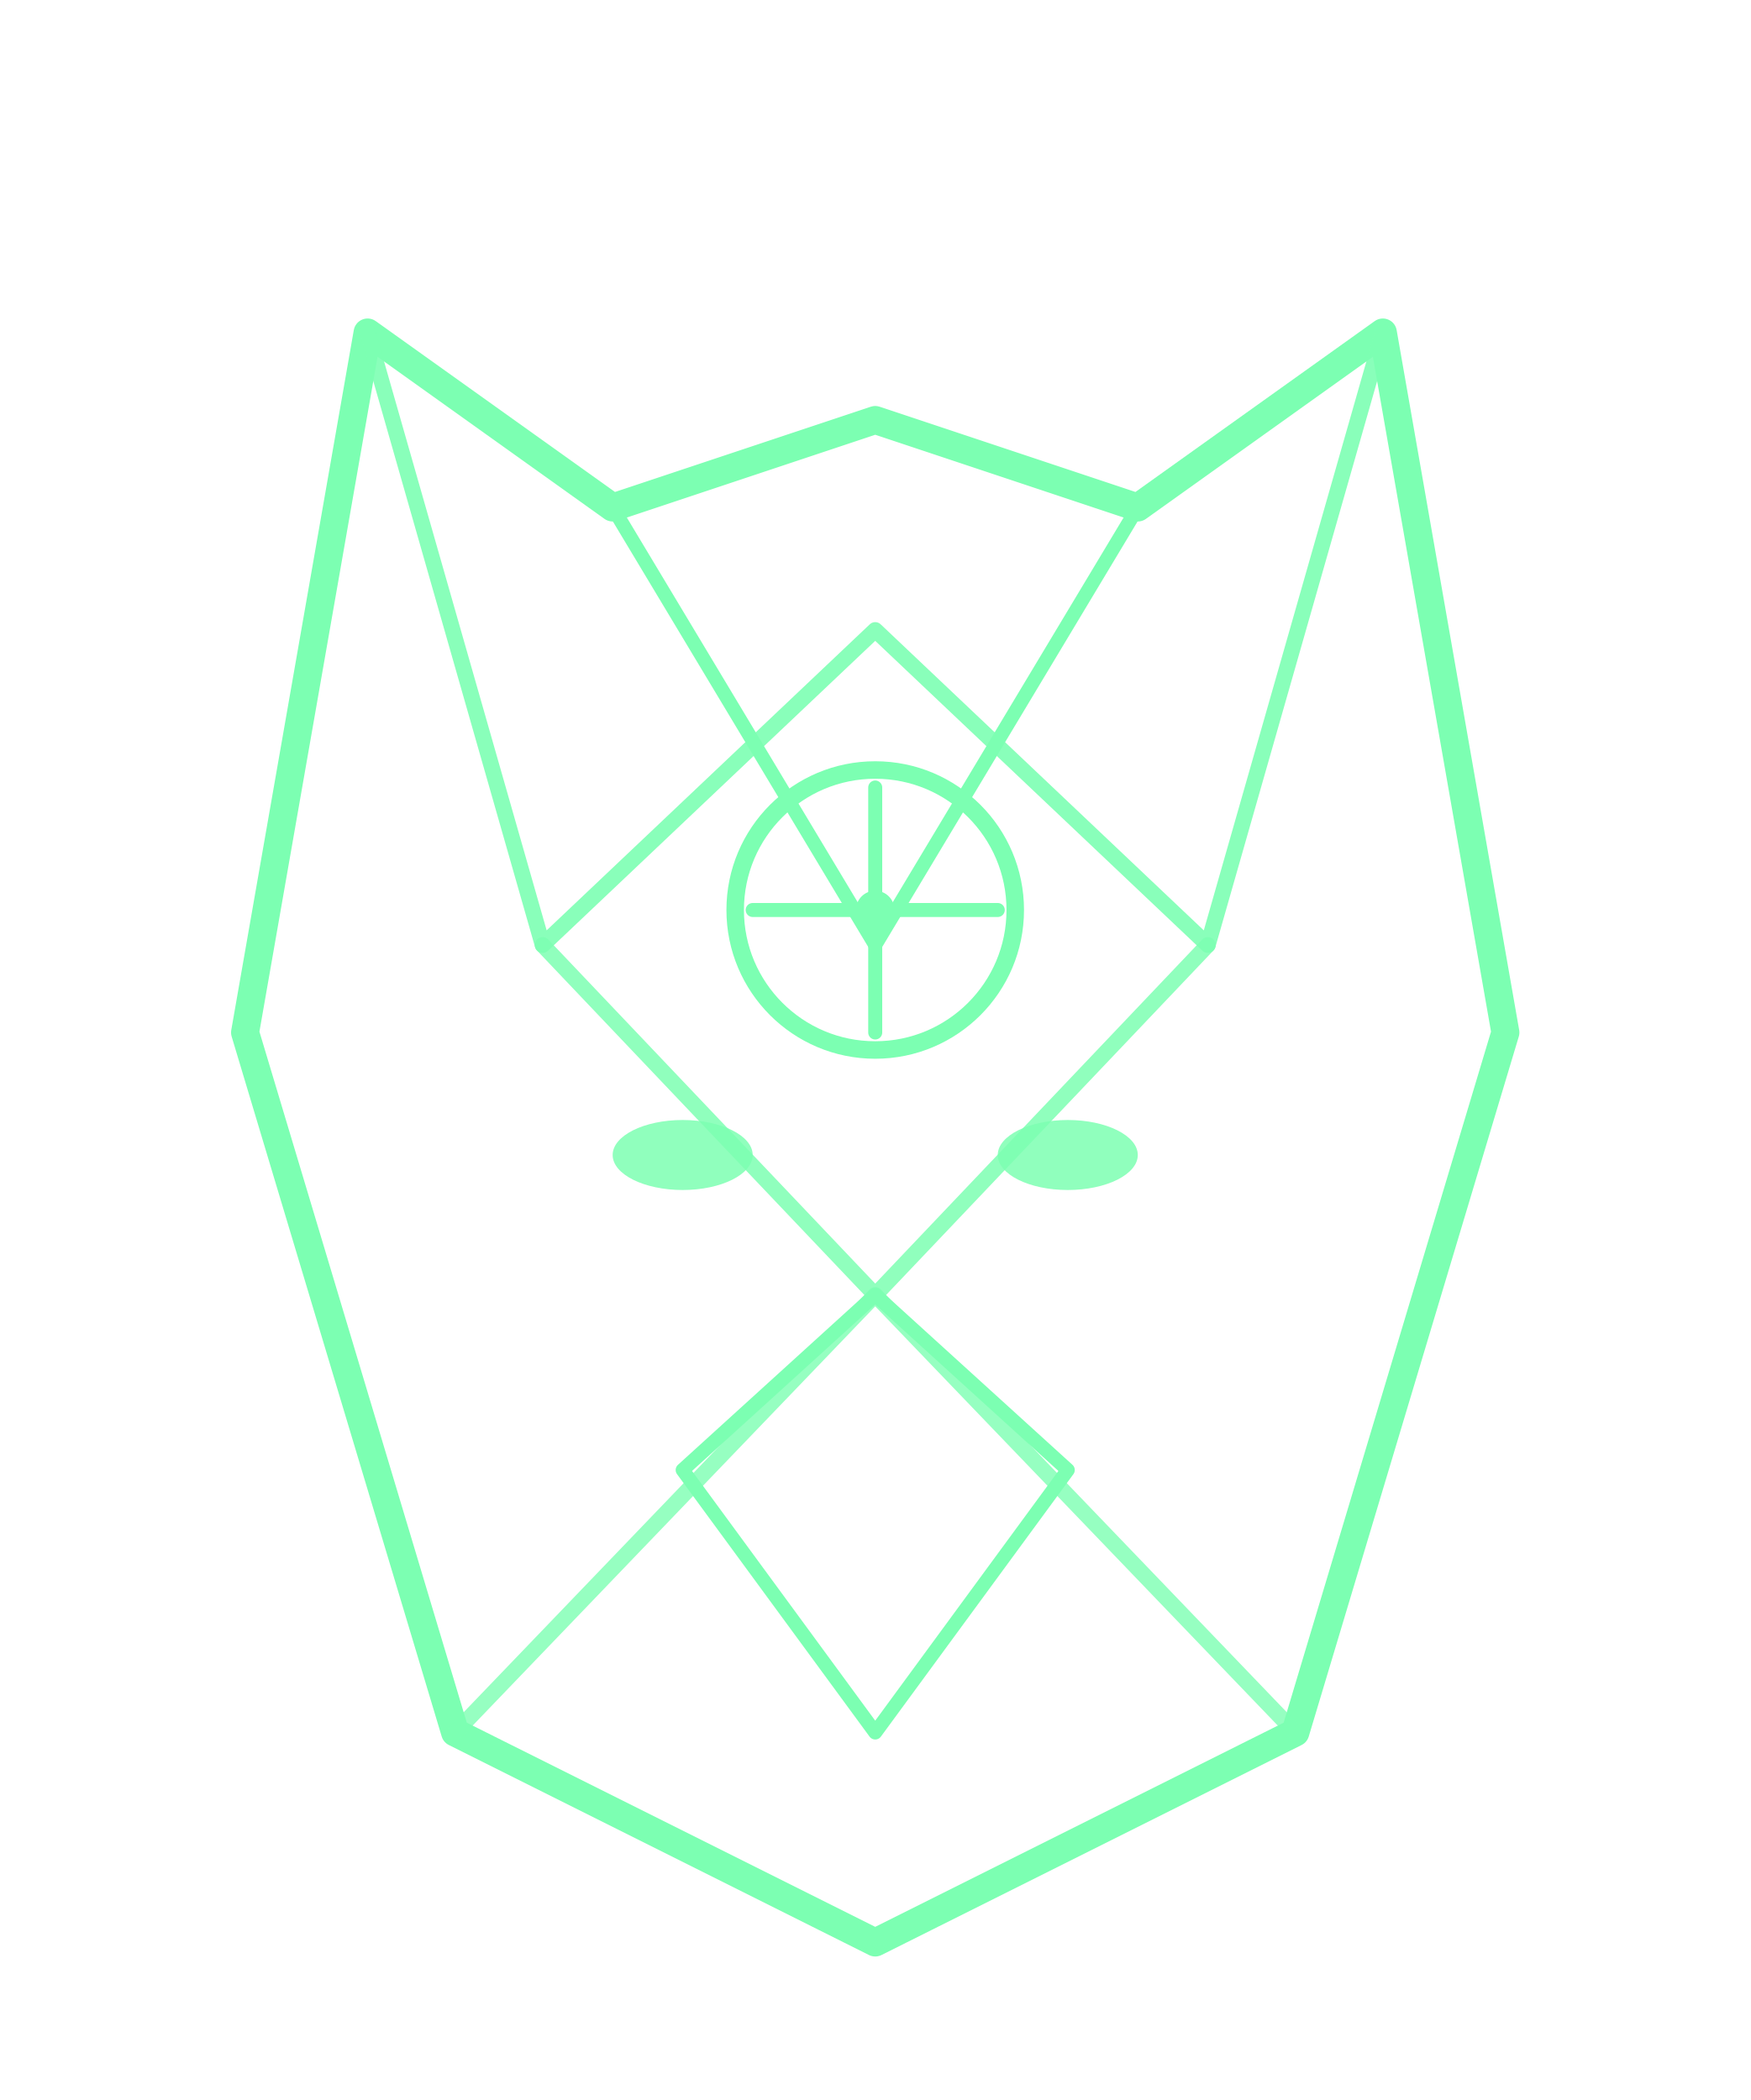
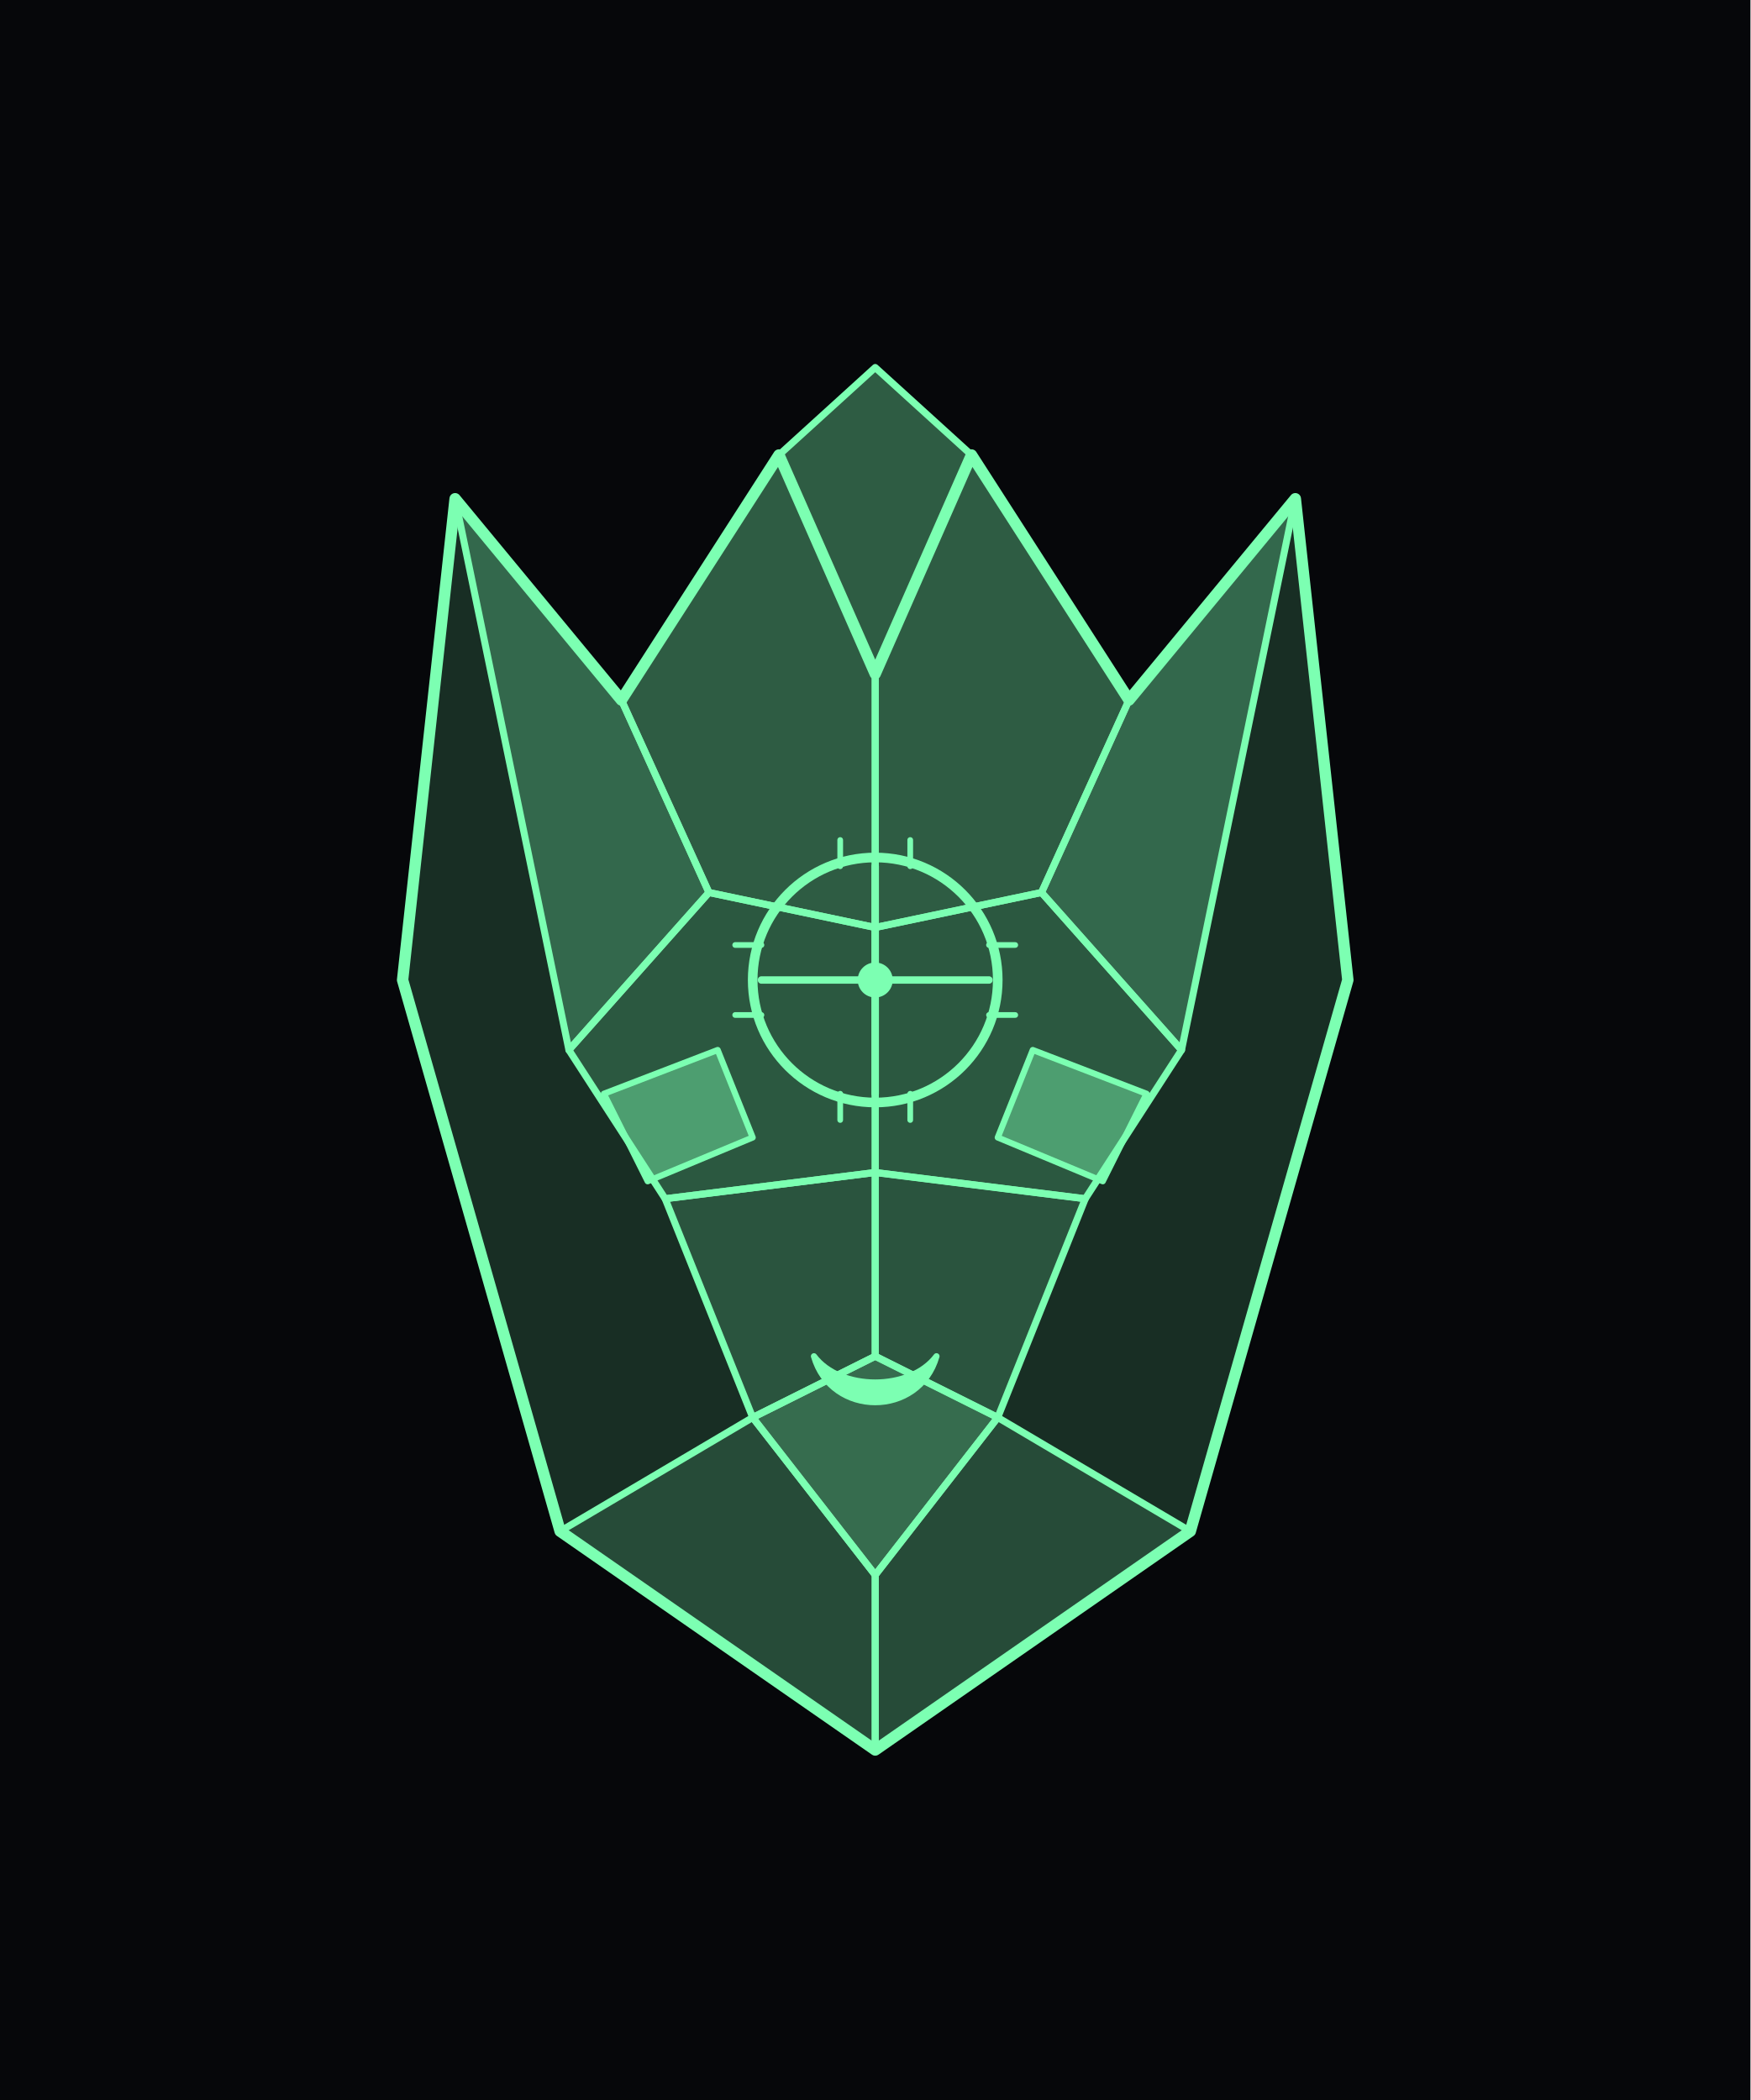
- <svg xmlns="http://www.w3.org/2000/svg" viewBox="0 0 200 240" fill="none">
-   <g stroke="#7cffb2" stroke-linejoin="round" stroke-linecap="round">
-     <path stroke-width="3.2" d="M28 118 L42 38 L70 58 L100 48 L130 58 L158 38 L172 118 L148 198 L100 222 L52 198 Z" />
-     <path stroke-width="1.8" opacity=".9" d="M42 38 L62 108 L100 72 L138 108 L158 38" />
-     <path stroke-width="1.8" opacity=".85" d="M62 108 L100 148 L138 108" />
-     <path stroke-width="1.8" opacity=".8" d="M52 198 L100 148 L148 198" />
-     <path stroke-width="1.6" d="M70 58 L100 108 L130 58" />
-     <path stroke-width="1.6" d="M78 168 L100 148 L122 168 L100 198 Z" />
-     <circle cx="100" cy="104" r="16" stroke-width="2" />
-     <path stroke-width="1.6" d="M100 90 v28 M86 104 h28" />
-     <circle cx="100" cy="104" r="2.2" fill="#7cffb2" stroke="none" />
+ <svg xmlns="http://www.w3.org/2000/svg" viewBox="0 0 400 480" fill="none">
+   <rect width="400" height="480" fill="#06070a" />
+   <g transform="translate(200,232)" stroke="#7cffb2" stroke-linejoin="round" stroke-linecap="round">
+     <path fill="#7cffb2" fill-opacity=".16" stroke-width="2.6" d="M-108 -8 L-96 -118 L-58 -72 L-22 -128 L0 -78 L22 -128 L58 -72 L96 -118 L108 -8 L72 118 L0 168 L-72 118 Z" />
+     <path fill="#7cffb2" fill-opacity=".28" stroke-width="1.6" d="M-96 -118 L-58 -72 L-38 -28 L-70 8 Z" />
+     <path fill="#7cffb2" fill-opacity=".28" stroke-width="1.6" d="M96 -118 L58 -72 L38 -28 L70 8 Z" />
+     <path fill="#7cffb2" fill-opacity=".22" stroke-width="1.6" d="M-58 -72 L-22 -128 L0 -78 L0 -20 L-38 -28 Z" />
+     <path fill="#7cffb2" fill-opacity=".22" stroke-width="1.6" d="M58 -72 L22 -128 L0 -78 L0 -20 L38 -28 Z" />
+     <path fill="#7cffb2" fill-opacity=".34" stroke-width="1.6" d="M-22 -128 L0 -78 L22 -128 L0 -148 Z" />
+     <path fill="#7cffb2" fill-opacity=".2" stroke-width="1.6" d="M-70 8 L-38 -28 L0 -20 L0 36 L-48 42 Z" />
+     <path fill="#7cffb2" fill-opacity=".2" stroke-width="1.6" d="M70 8 L38 -28 L0 -20 L0 36 L48 42 Z" />
+     <path fill="#7cffb2" fill-opacity=".42" stroke-width="1.4" d="M-62 18 L-36 8 L-28 28 L-52 38 Z" />
+     <path fill="#7cffb2" fill-opacity=".42" stroke-width="1.4" d="M62 18 L36 8 L28 28 L52 38 Z" />
+     <path fill="#7cffb2" fill-opacity=".18" stroke-width="1.6" d="M-48 42 L0 36 L0 78 L-28 92 Z" />
+     <path fill="#7cffb2" fill-opacity=".18" stroke-width="1.6" d="M48 42 L0 36 L0 78 L28 92 Z" />
+     <path fill="#7cffb2" fill-opacity=".3" stroke-width="1.6" d="M-28 92 L0 78 L28 92 L0 128 Z" />
+     <path fill="#7cffb2" fill-opacity=".14" stroke-width="1.6" d="M-72 118 L-28 92 L0 128 L0 168 Z" />
+     <path fill="#7cffb2" fill-opacity=".14" stroke-width="1.6" d="M72 118 L28 92 L0 128 L0 168 Z" />
+     <circle cx="0" cy="-8" r="28" stroke-width="2.2" fill="none" />
+     <circle cx="0" cy="-8" r="4" fill="#7cffb2" stroke="none" />
+     <path stroke-width="1.7" d="M0 -34 V18 M-26 -8 H26" />
+     <path stroke-width="1.3" d="M-8 -34 V-40 M8 -34 V-40 M-8 18 V24 M8 18 V24 M-26 -16 H-32 M-26 0 H-32 M26 -16 H32 M26 0 H32" />
+     <path fill="#7cffb2" d="M-14 78 C-10 92 10 92 14 78 C8 86 -8 86 -14 78Z" stroke-width="1.4" />
  </g>
-   <ellipse cx="78" cy="132" rx="8" ry="4" fill="#7cffb2" opacity=".85" />
-   <ellipse cx="122" cy="132" rx="8" ry="4" fill="#7cffb2" opacity=".85" />
</svg>
